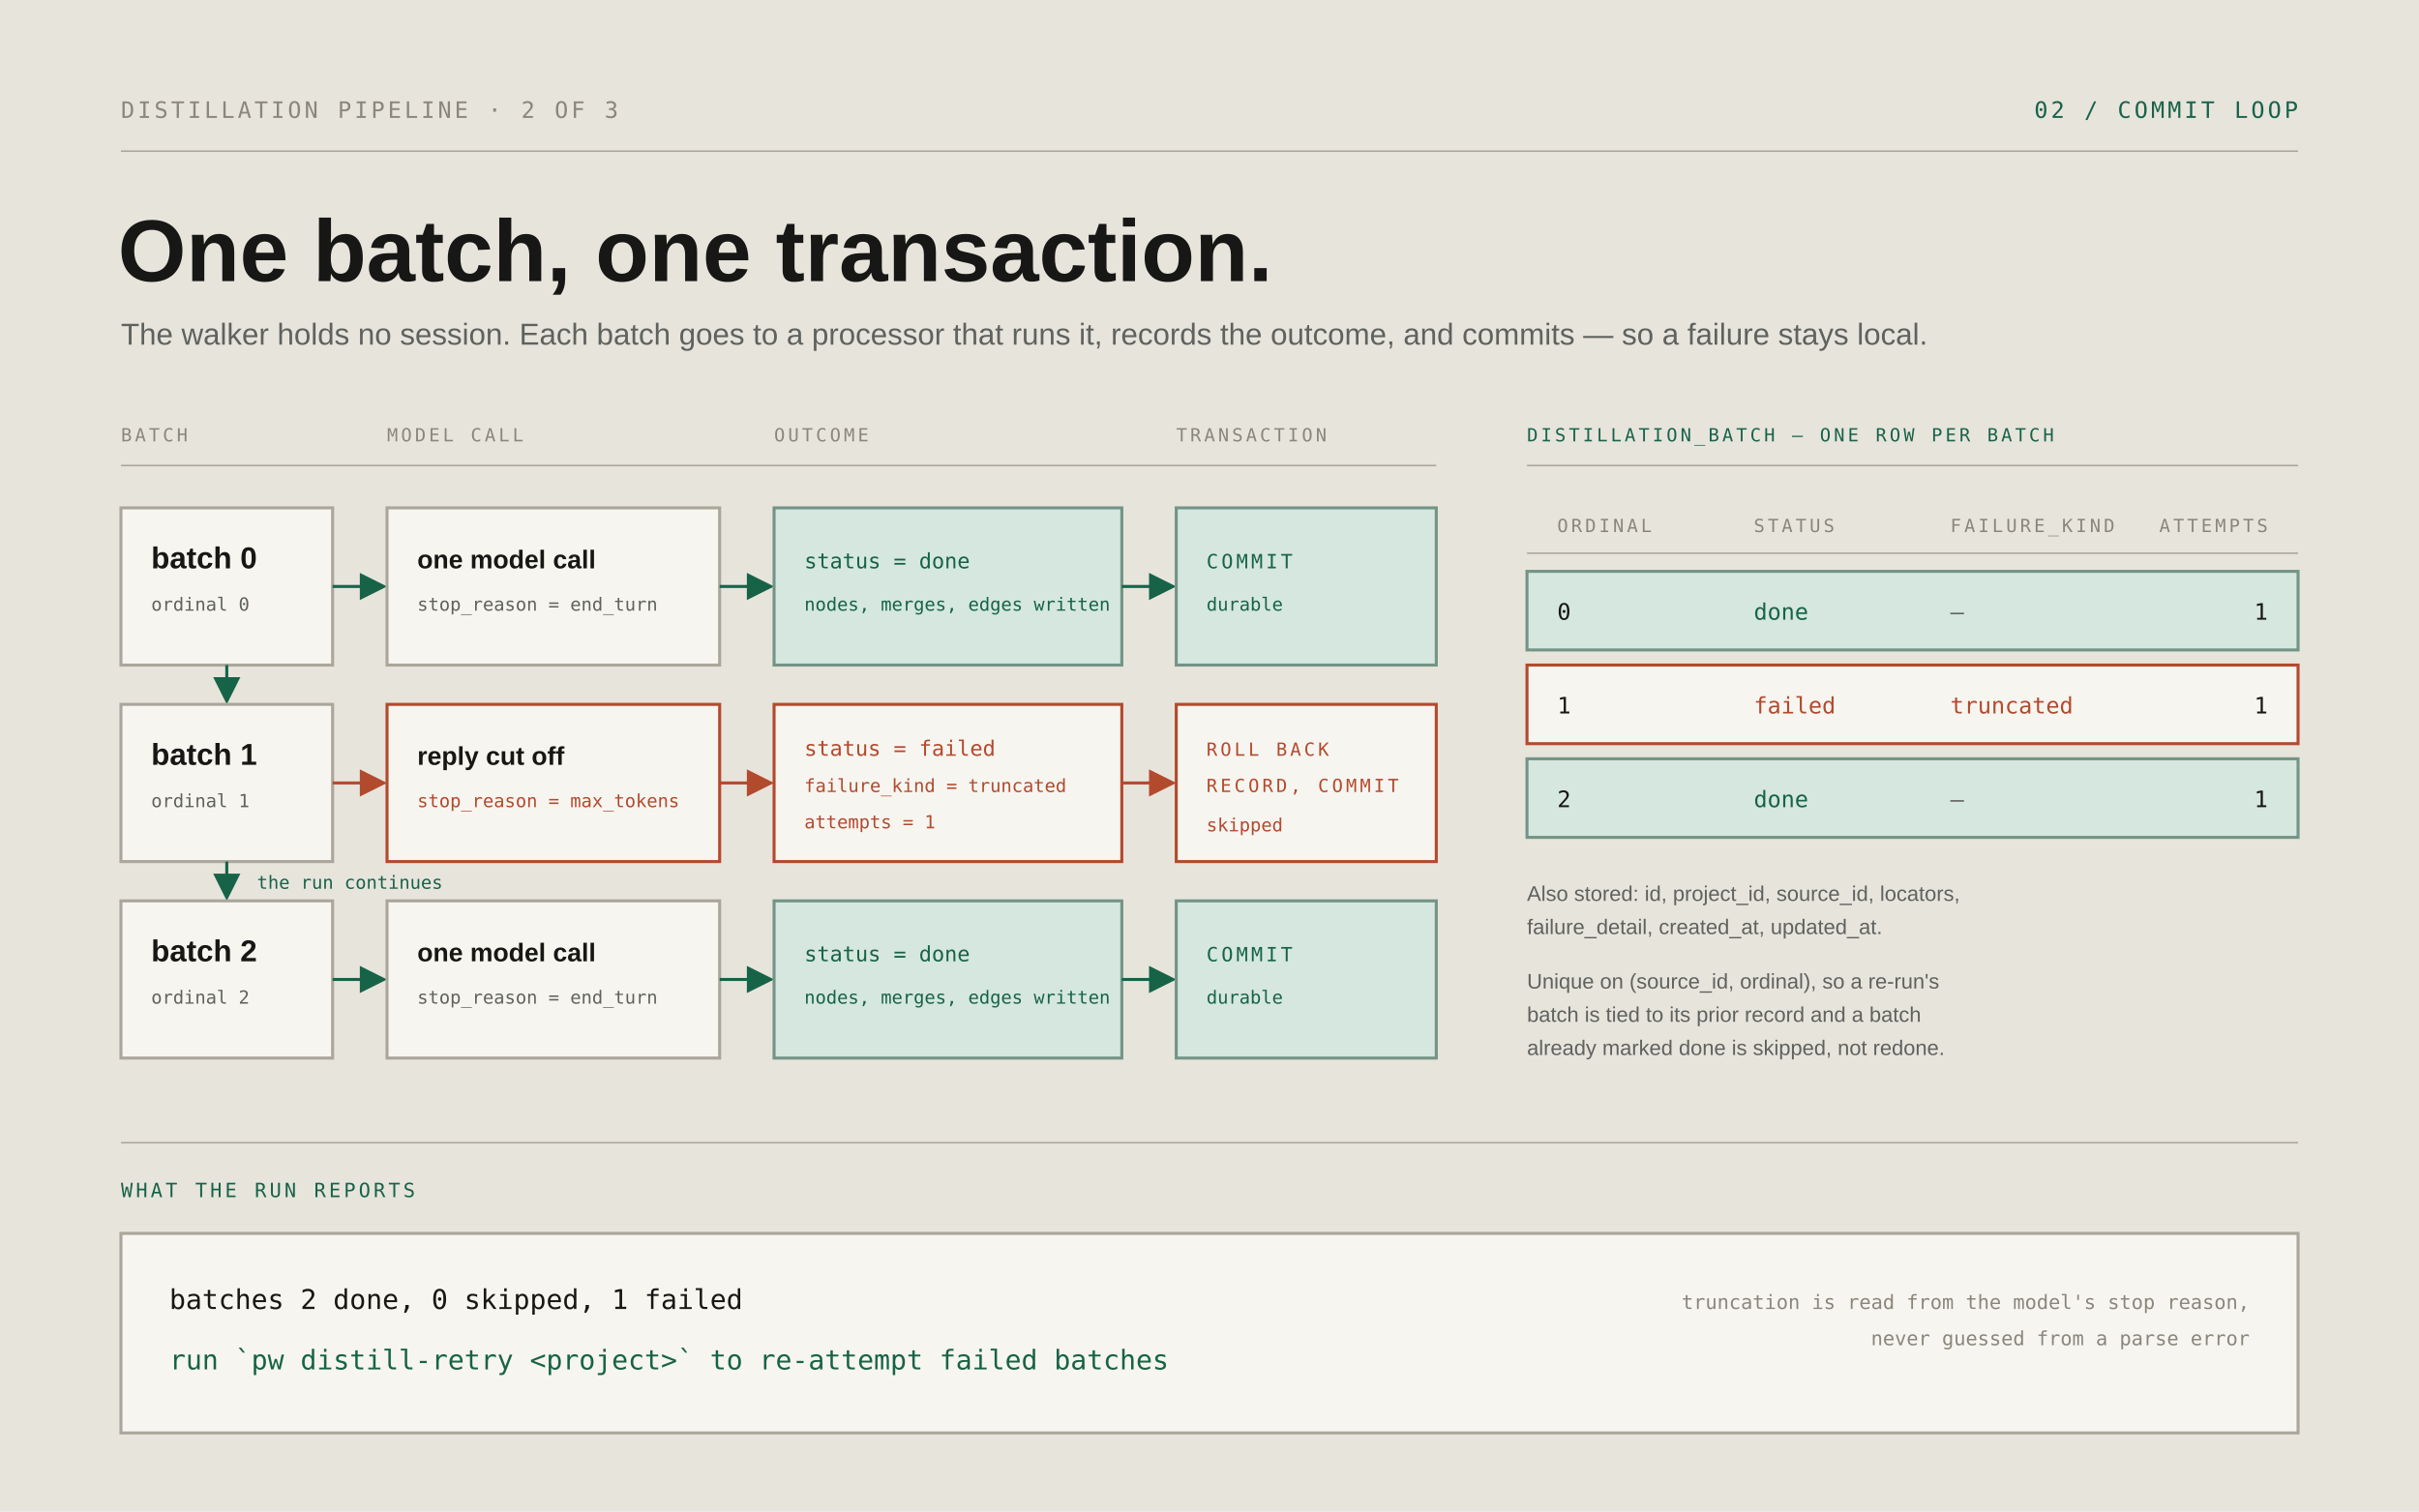
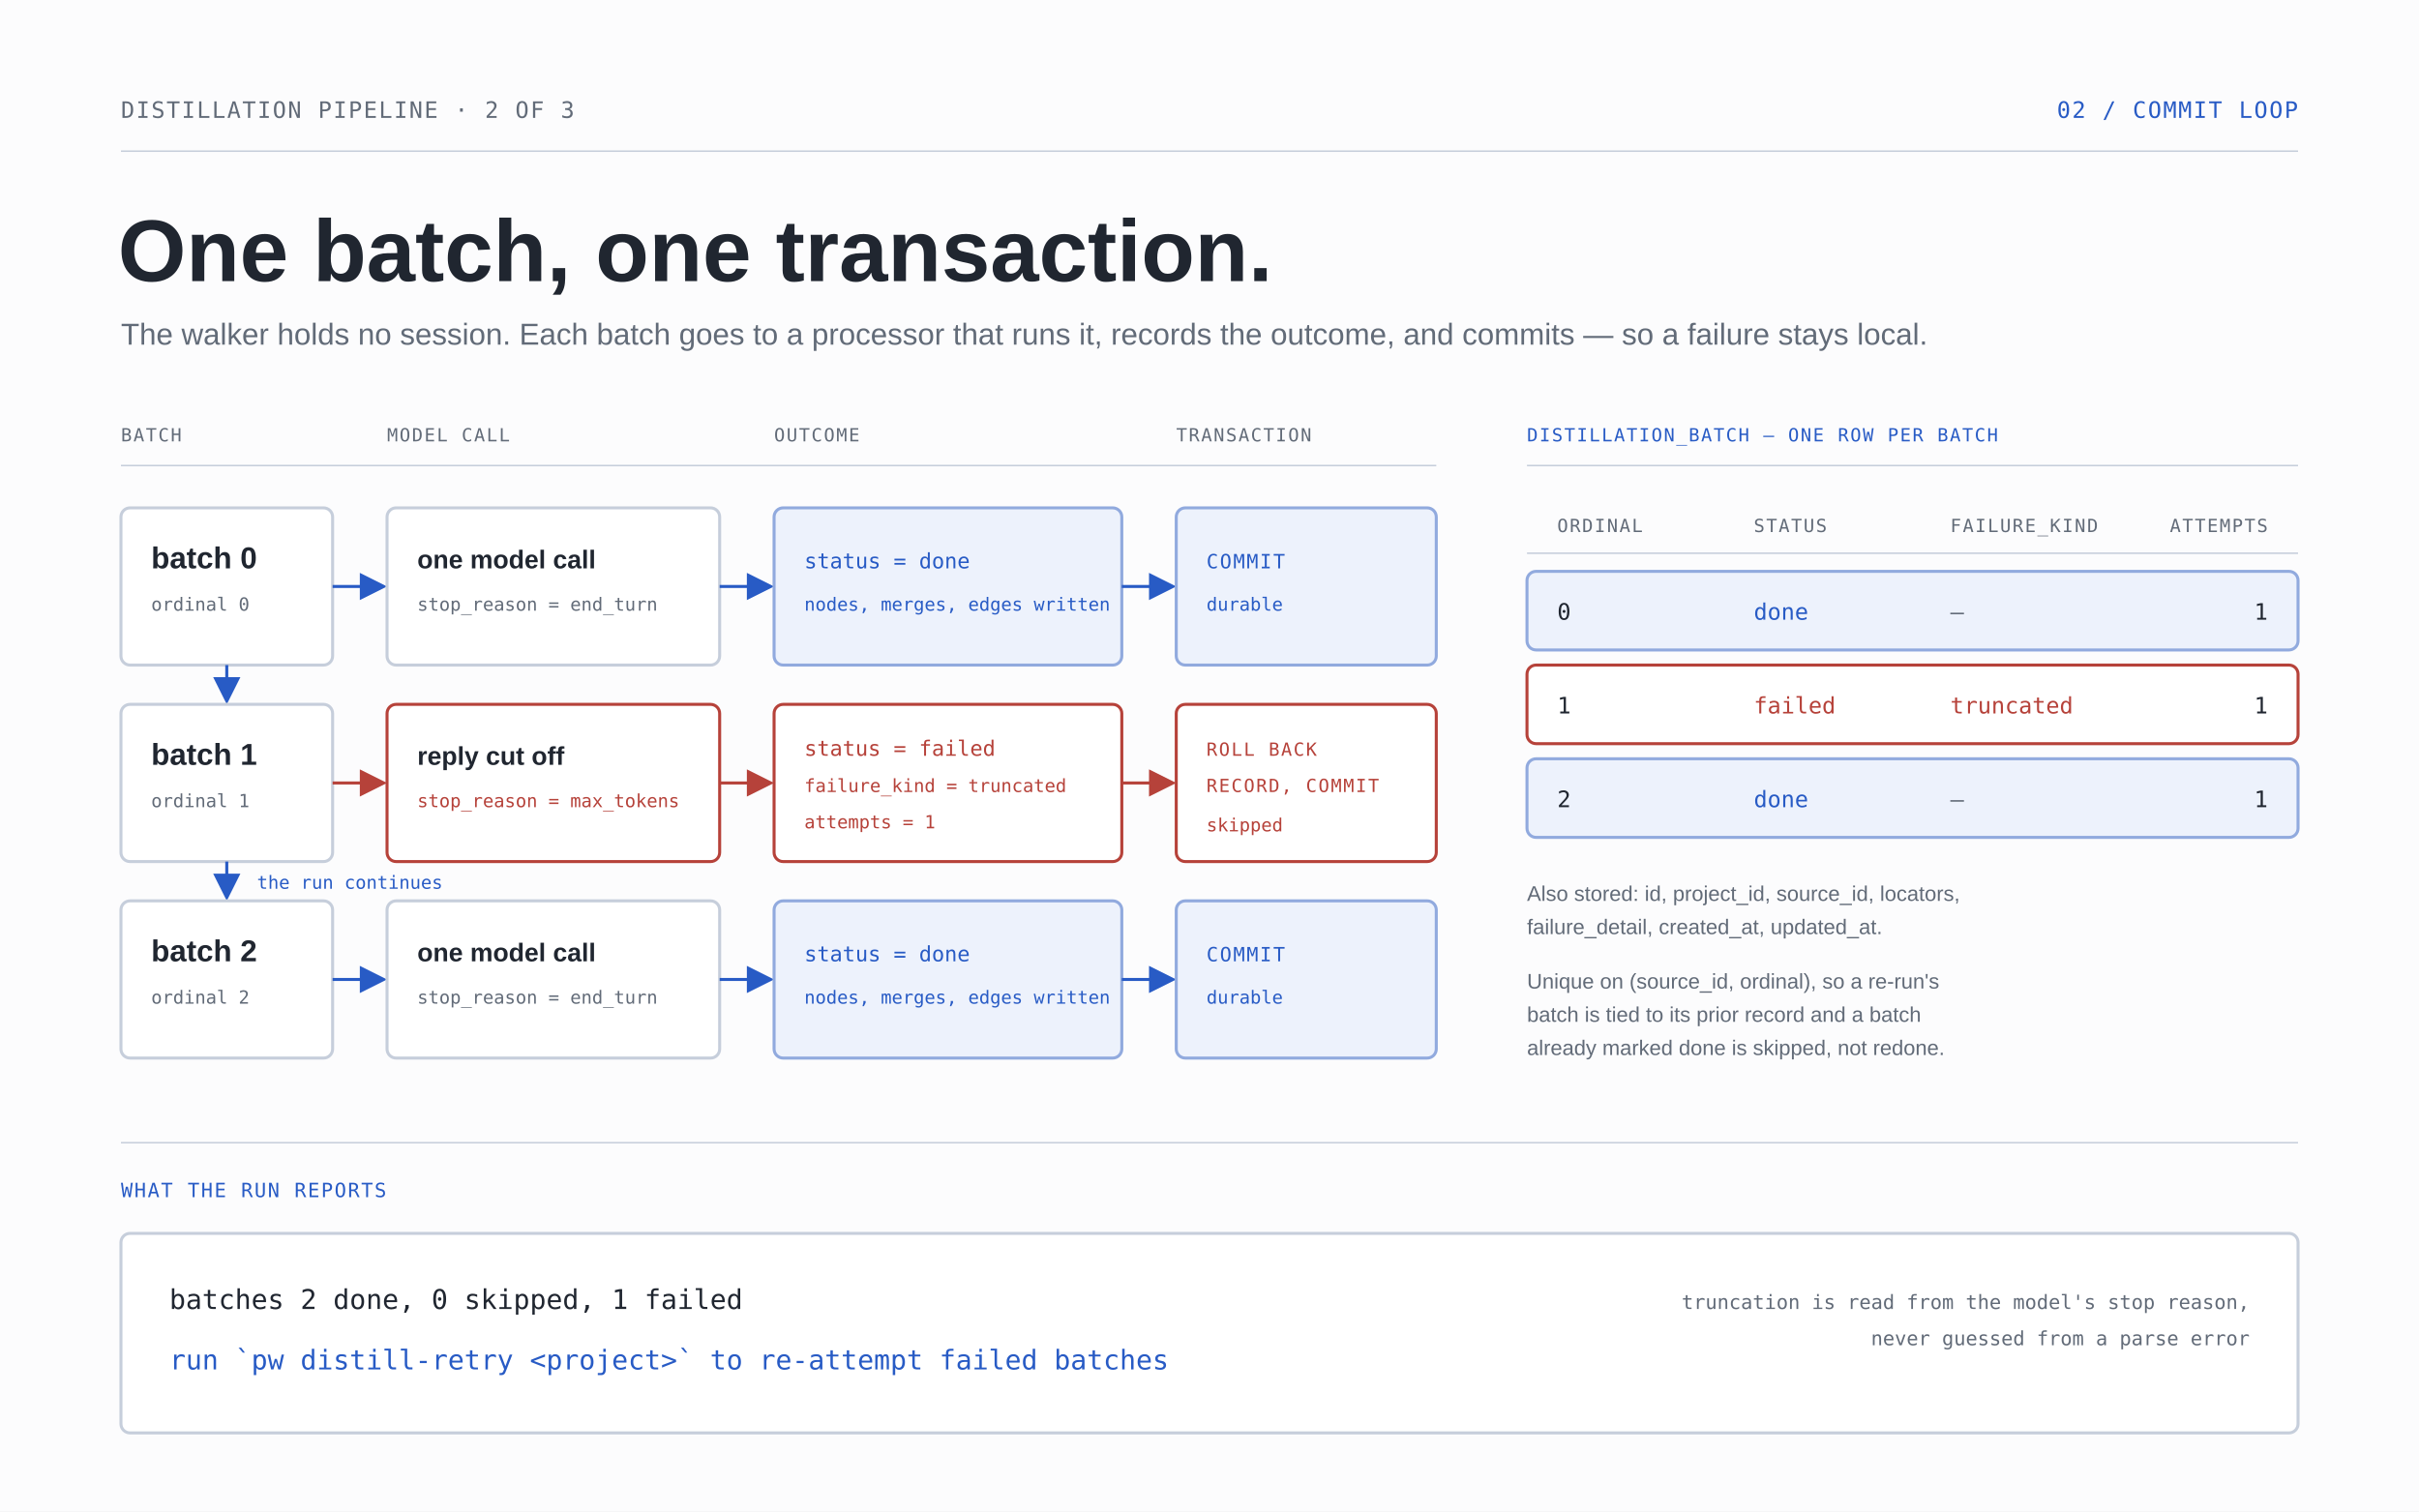
- <svg xmlns="http://www.w3.org/2000/svg" viewBox="0 0 1600 1000" role="img" aria-labelledby="title desc" font-family="Manrope, 'Helvetica Neue', Arial, sans-serif">
+ <svg xmlns="http://www.w3.org/2000/svg" viewBox="0 0 1600 1000" role="img" aria-labelledby="title desc" font-family="-apple-system, BlinkMacSystemFont, 'Segoe UI', Arial, sans-serif">
  <defs>
    <style>
-       .bg{fill:#E7E4DC}
-       .ink{fill:#171715}
-       .copy{fill:#5F625D}
-       .muted{fill:#8A867C}
-       .accent{fill:#176348}
-       .neg{fill:#B24A2E}
-       .card{fill:#F7F5EF;stroke:#AAA69B;stroke-width:2}
-       .hi{fill:#D5E7DE;stroke:#739486;stroke-width:2}
-       .over{fill:#F7F5EF;stroke:#B24A2E;stroke-width:2}
-       .rule{fill:none;stroke:#AAA69B;stroke-width:1}
-       .mono{font-family:'DM Mono','SFMono-Regular',Menlo,monospace}
-       .lbl{font-family:'DM Mono','SFMono-Regular',Menlo,monospace;letter-spacing:2px}
-       .flow{fill:none;stroke:#176348;stroke-width:2;marker-end:url(#ar)}
-       .flowneg{fill:none;stroke:#B24A2E;stroke-width:2;marker-end:url(#an)}
+       .bg{fill:#fcfcfd}
+       .ink{fill:#202630}
+       .copy{fill:#626b78}
+       .muted{fill:#626b78}
+       .accent{fill:#285bc5}
+       .neg{fill:#b6423a}
+       .card{fill:#ffffff;stroke:#c6cedb;stroke-width:2}
+       .hi{fill:#edf2fc;stroke:#91aade;stroke-width:2}
+       .over{fill:#ffffff;stroke:#b6423a;stroke-width:2}
+       .rule{fill:none;stroke:#c6cedb;stroke-width:1}
+       .mono{font-family:'SFMono-Regular',Menlo,monospace}
+       .lbl{font-family:'SFMono-Regular',Menlo,monospace;letter-spacing:1px}
+       .flow{fill:none;stroke:#285bc5;stroke-width:2;marker-end:url(#ar)}
+       .flowneg{fill:none;stroke:#b6423a;stroke-width:2;marker-end:url(#an)}
    </style>
    <marker id="ar" markerWidth="9" markerHeight="9" refX="7" refY="4.5" orient="auto">
-       <path d="M0,0 L9,4.5 L0,9 Z" fill="#176348" />
+       <path d="M0,0 L9,4.5 L0,9 Z" fill="#285bc5" />
    </marker>
    <marker id="an" markerWidth="9" markerHeight="9" refX="7" refY="4.5" orient="auto">
-       <path d="M0,0 L9,4.5 L0,9 Z" fill="#B24A2E" />
+       <path d="M0,0 L9,4.5 L0,9 Z" fill="#b6423a" />
    </marker>
  </defs>
  <rect class="bg" x="0" y="0" width="1600" height="1000" />
  <text class="lbl muted" x="80" y="78" font-size="15">DISTILLATION PIPELINE · 2 OF 3</text>
  <text class="lbl accent" x="1520" y="78" font-size="15" text-anchor="end">02 / COMMIT LOOP</text>
  <path class="rule" d="M80 100H1520" />
  <text class="ink" x="78" y="186" font-size="58" font-weight="600">One batch, one transaction.</text>
  <text class="copy" x="80" y="228" font-size="20">The walker holds no session. Each batch goes to a processor that runs it, records the outcome, and commits — so a failure stays local.</text>
  <text class="lbl muted" x="80" y="292" font-size="12">BATCH</text>
  <text class="lbl muted" x="256" y="292" font-size="12">MODEL CALL</text>
  <text class="lbl muted" x="512" y="292" font-size="12">OUTCOME</text>
  <text class="lbl muted" x="778" y="292" font-size="12">TRANSACTION</text>
  <text class="lbl accent" x="1010" y="292" font-size="12">DISTILLATION_BATCH — ONE ROW PER BATCH</text>
  <path class="rule" d="M80 308H950" />
  <path class="rule" d="M1010 308H1520" />
-   <rect class="card" x="80" y="336" width="140" height="104" />
+   <rect rx="6" class="card" x="80" y="336" width="140" height="104" />
  <text class="ink" x="100" y="376" font-size="20" font-weight="600">batch 0</text>
  <text class="mono copy" x="100" y="404" font-size="12">ordinal 0</text>
  <path class="flow" d="M220 388H252" />
-   <rect class="card" x="256" y="336" width="220" height="104" />
+   <rect rx="6" class="card" x="256" y="336" width="220" height="104" />
  <text class="ink" x="276" y="376" font-size="17" font-weight="600">one model call</text>
  <text class="mono copy" x="276" y="404" font-size="12">stop_reason = end_turn</text>
  <path class="flow" d="M476 388H508" />
-   <rect class="hi" x="512" y="336" width="230" height="104" />
+   <rect rx="6" class="hi" x="512" y="336" width="230" height="104" />
  <text class="mono accent" x="532" y="376" font-size="14">status = done</text>
  <text class="mono accent" x="532" y="404" font-size="12">nodes, merges, edges written</text>
  <path class="flow" d="M742 388H774" />
-   <rect class="hi" x="778" y="336" width="172" height="104" />
+   <rect rx="6" class="hi" x="778" y="336" width="172" height="104" />
  <text class="lbl accent" x="798" y="376" font-size="13">COMMIT</text>
  <text class="mono accent" x="798" y="404" font-size="12">durable</text>
  <path class="flow" d="M150 440V462" />
-   <rect class="card" x="80" y="466" width="140" height="104" />
+   <rect rx="6" class="card" x="80" y="466" width="140" height="104" />
  <text class="ink" x="100" y="506" font-size="20" font-weight="600">batch 1</text>
  <text class="mono copy" x="100" y="534" font-size="12">ordinal 1</text>
  <path class="flowneg" d="M220 518H252" />
-   <rect class="over" x="256" y="466" width="220" height="104" />
+   <rect rx="6" class="over" x="256" y="466" width="220" height="104" />
  <text class="ink" x="276" y="506" font-size="17" font-weight="600">reply cut off</text>
  <text class="mono neg" x="276" y="534" font-size="12">stop_reason = max_tokens</text>
  <path class="flowneg" d="M476 518H508" />
-   <rect class="over" x="512" y="466" width="230" height="104" />
+   <rect rx="6" class="over" x="512" y="466" width="230" height="104" />
  <text class="mono neg" x="532" y="500" font-size="14">status = failed</text>
  <text class="mono neg" x="532" y="524" font-size="12">failure_kind = truncated</text>
  <text class="mono neg" x="532" y="548" font-size="12">attempts = 1</text>
  <path class="flowneg" d="M742 518H774" />
-   <rect class="over" x="778" y="466" width="172" height="104" />
+   <rect rx="6" class="over" x="778" y="466" width="172" height="104" />
  <text class="lbl neg" x="798" y="500" font-size="12">ROLL BACK</text>
  <text class="lbl neg" x="798" y="524" font-size="12">RECORD, COMMIT</text>
  <text class="mono neg" x="798" y="550" font-size="12">skipped</text>
  <path class="flow" d="M150 570V592" />
  <text class="mono accent" x="170" y="588" font-size="12">the run continues</text>
-   <rect class="card" x="80" y="596" width="140" height="104" />
+   <rect rx="6" class="card" x="80" y="596" width="140" height="104" />
  <text class="ink" x="100" y="636" font-size="20" font-weight="600">batch 2</text>
  <text class="mono copy" x="100" y="664" font-size="12">ordinal 2</text>
  <path class="flow" d="M220 648H252" />
-   <rect class="card" x="256" y="596" width="220" height="104" />
+   <rect rx="6" class="card" x="256" y="596" width="220" height="104" />
  <text class="ink" x="276" y="636" font-size="17" font-weight="600">one model call</text>
  <text class="mono copy" x="276" y="664" font-size="12">stop_reason = end_turn</text>
  <path class="flow" d="M476 648H508" />
-   <rect class="hi" x="512" y="596" width="230" height="104" />
+   <rect rx="6" class="hi" x="512" y="596" width="230" height="104" />
  <text class="mono accent" x="532" y="636" font-size="14">status = done</text>
  <text class="mono accent" x="532" y="664" font-size="12">nodes, merges, edges written</text>
  <path class="flow" d="M742 648H774" />
-   <rect class="hi" x="778" y="596" width="172" height="104" />
+   <rect rx="6" class="hi" x="778" y="596" width="172" height="104" />
  <text class="lbl accent" x="798" y="636" font-size="13">COMMIT</text>
  <text class="mono accent" x="798" y="664" font-size="12">durable</text>
  <text class="lbl muted" x="1030" y="352" font-size="12">ORDINAL</text>
  <text class="lbl muted" x="1160" y="352" font-size="12">STATUS</text>
  <text class="lbl muted" x="1290" y="352" font-size="12">FAILURE_KIND</text>
  <text class="lbl muted" x="1500" y="352" font-size="12" text-anchor="end">ATTEMPTS</text>
  <path class="rule" d="M1010 366H1520" />
-   <rect class="hi" x="1010" y="378" width="510" height="52" />
+   <rect rx="6" class="hi" x="1010" y="378" width="510" height="52" />
  <text class="mono ink" x="1030" y="410" font-size="15">0</text>
  <text class="mono accent" x="1160" y="410" font-size="15">done</text>
  <text class="mono copy" x="1290" y="410" font-size="15">—</text>
  <text class="mono ink" x="1500" y="410" font-size="15" text-anchor="end">1</text>
-   <rect class="over" x="1010" y="440" width="510" height="52" />
+   <rect rx="6" class="over" x="1010" y="440" width="510" height="52" />
  <text class="mono ink" x="1030" y="472" font-size="15">1</text>
  <text class="mono neg" x="1160" y="472" font-size="15">failed</text>
  <text class="mono neg" x="1290" y="472" font-size="15">truncated</text>
  <text class="mono ink" x="1500" y="472" font-size="15" text-anchor="end">1</text>
-   <rect class="hi" x="1010" y="502" width="510" height="52" />
+   <rect rx="6" class="hi" x="1010" y="502" width="510" height="52" />
  <text class="mono ink" x="1030" y="534" font-size="15">2</text>
  <text class="mono accent" x="1160" y="534" font-size="15">done</text>
  <text class="mono copy" x="1290" y="534" font-size="15">—</text>
  <text class="mono ink" x="1500" y="534" font-size="15" text-anchor="end">1</text>
  <text class="copy" x="1010" y="596" font-size="14">Also stored: id, project_id, source_id, locators,</text>
  <text class="copy" x="1010" y="618" font-size="14">failure_detail, created_at, updated_at.</text>
  <text class="copy" x="1010" y="654" font-size="14">Unique on (source_id, ordinal), so a re-run's</text>
  <text class="copy" x="1010" y="676" font-size="14">batch is tied to its prior record and a batch</text>
  <text class="copy" x="1010" y="698" font-size="14">already marked done is skipped, not redone.</text>
  <path class="rule" d="M80 756H1520" />
  <text class="lbl accent" x="80" y="792" font-size="13">WHAT THE RUN REPORTS</text>
-   <rect class="card" x="80" y="816" width="1440" height="132" />
+   <rect rx="6" class="card" x="80" y="816" width="1440" height="132" />
  <text class="mono ink" x="112" y="866" font-size="18">batches 2 done, 0 skipped, 1 failed</text>
  <text class="mono accent" x="112" y="906" font-size="18">run `pw distill-retry &lt;project&gt;` to re-attempt failed batches</text>
  <text class="mono muted" x="1488" y="866" font-size="13" text-anchor="end">truncation is read from the model's stop reason,</text>
  <text class="mono muted" x="1488" y="890" font-size="13" text-anchor="end">never guessed from a parse error</text>
</svg>
